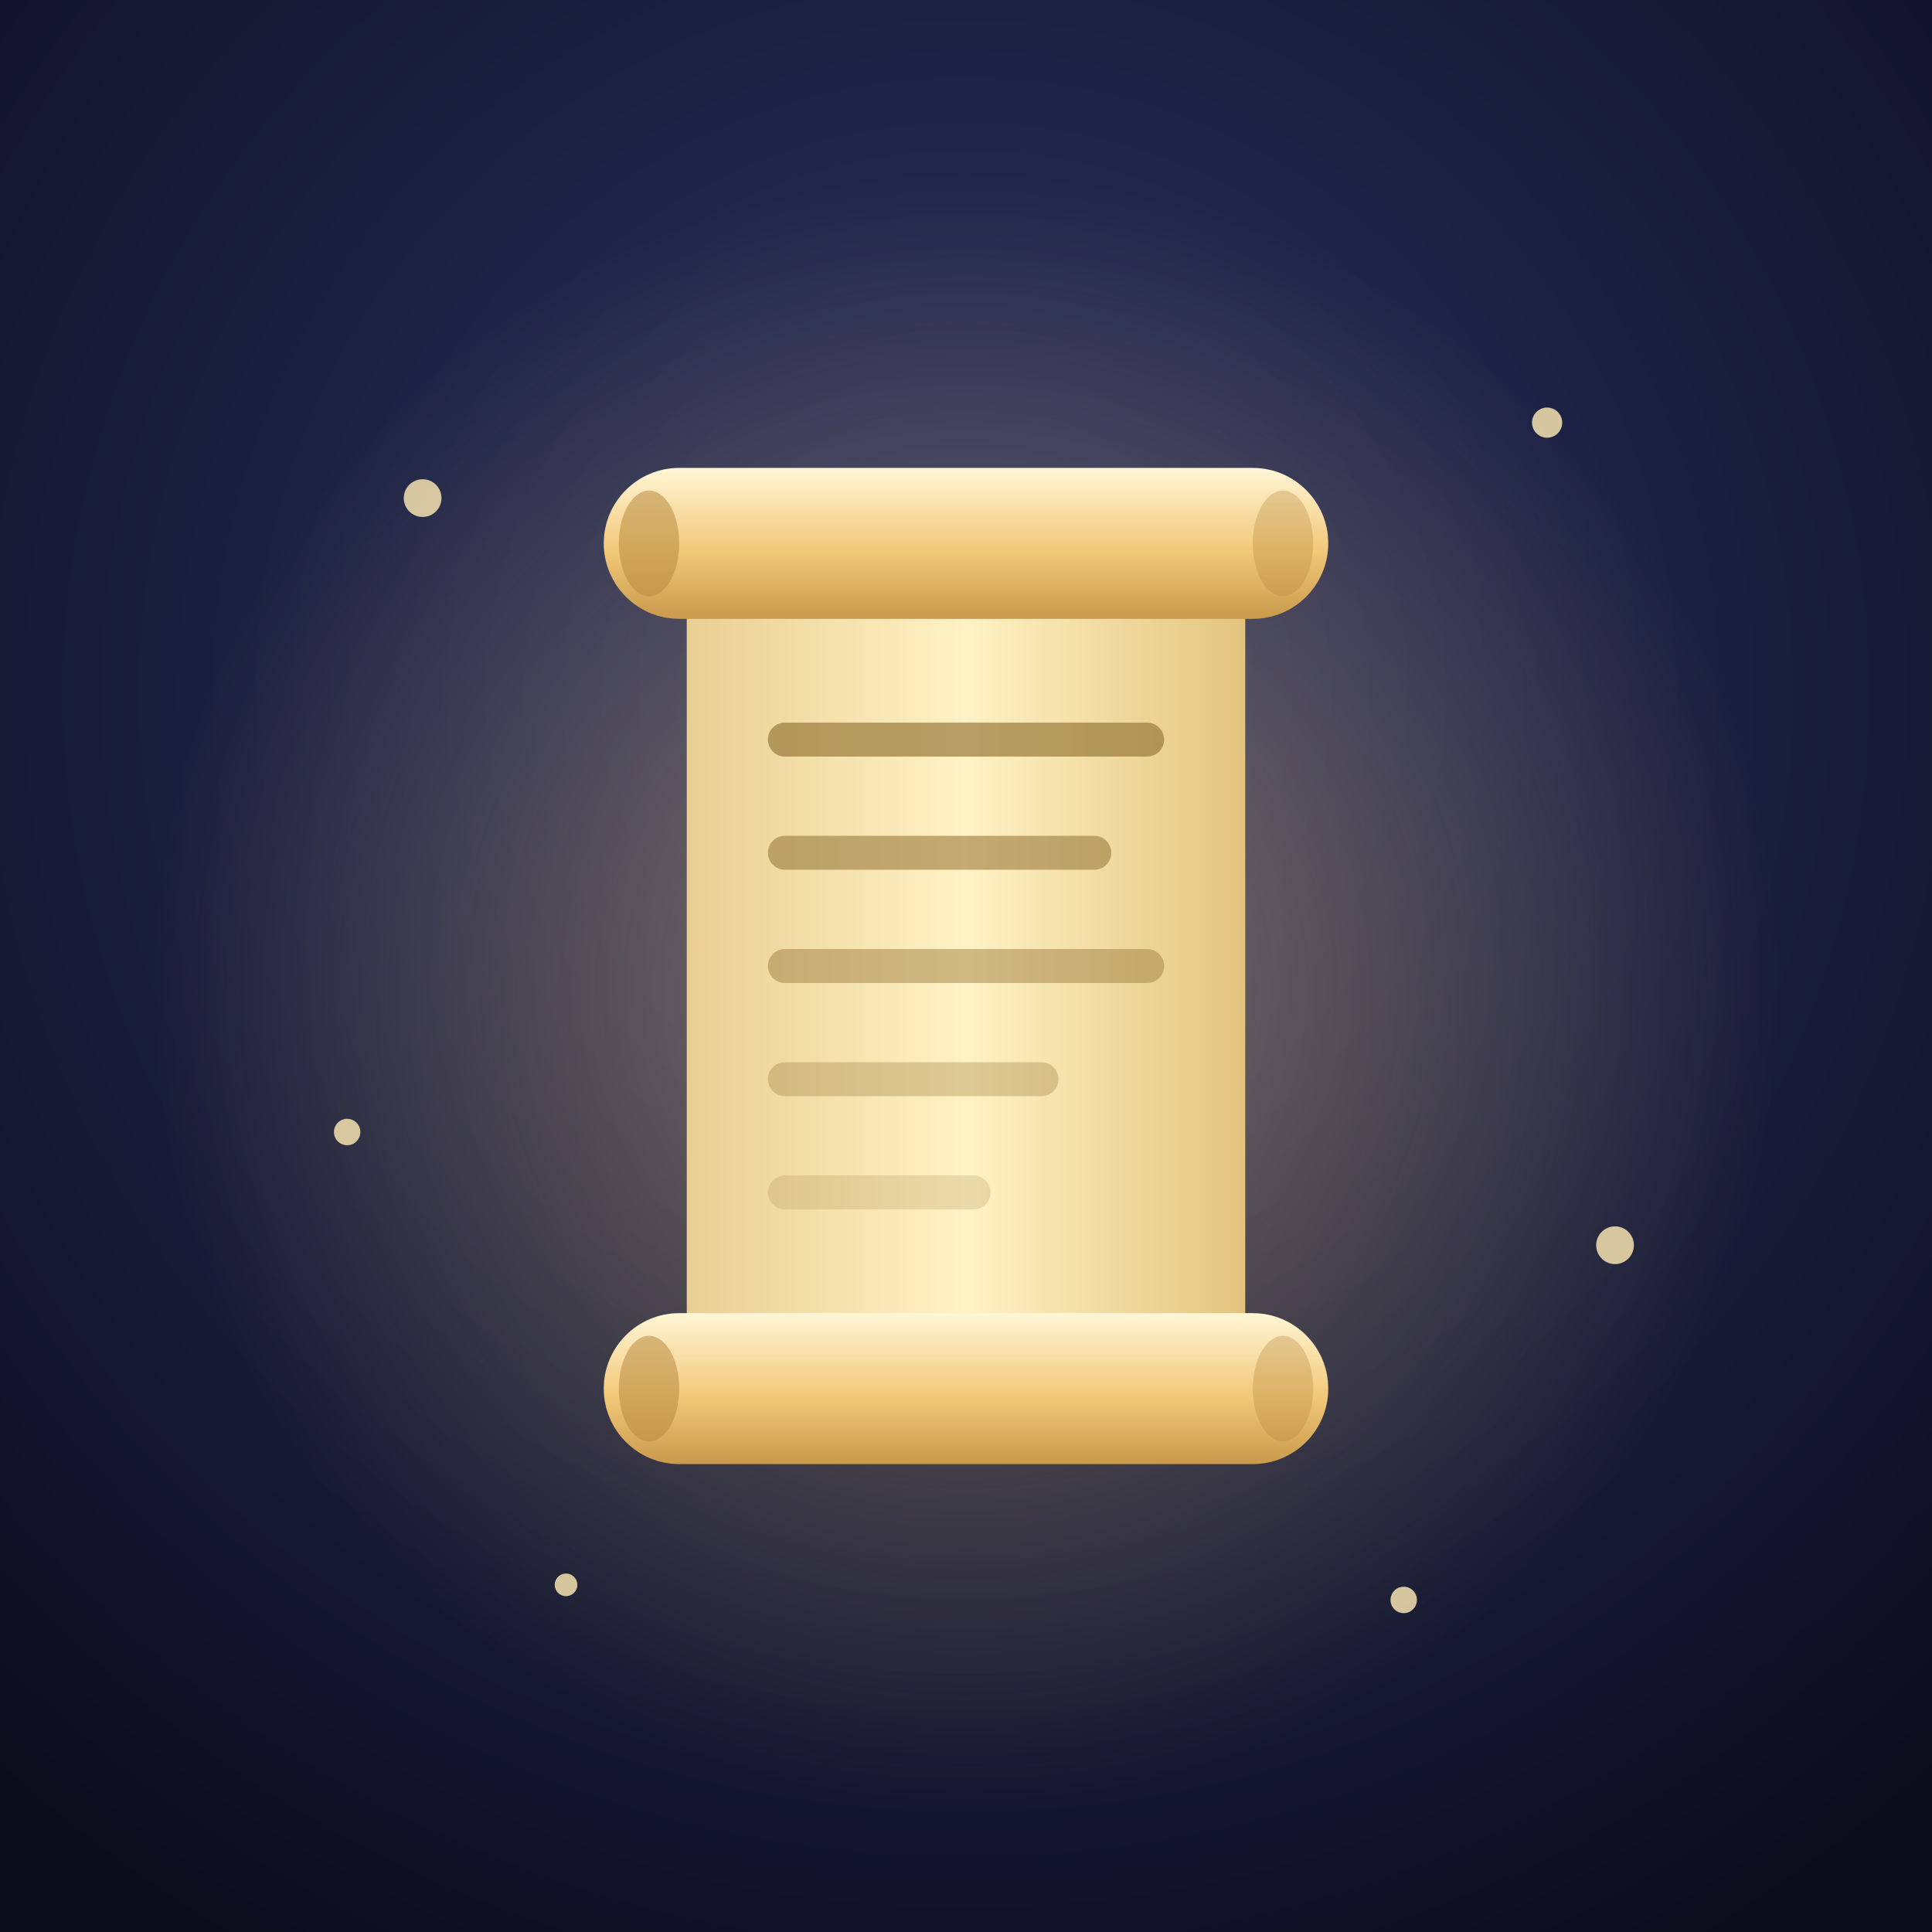
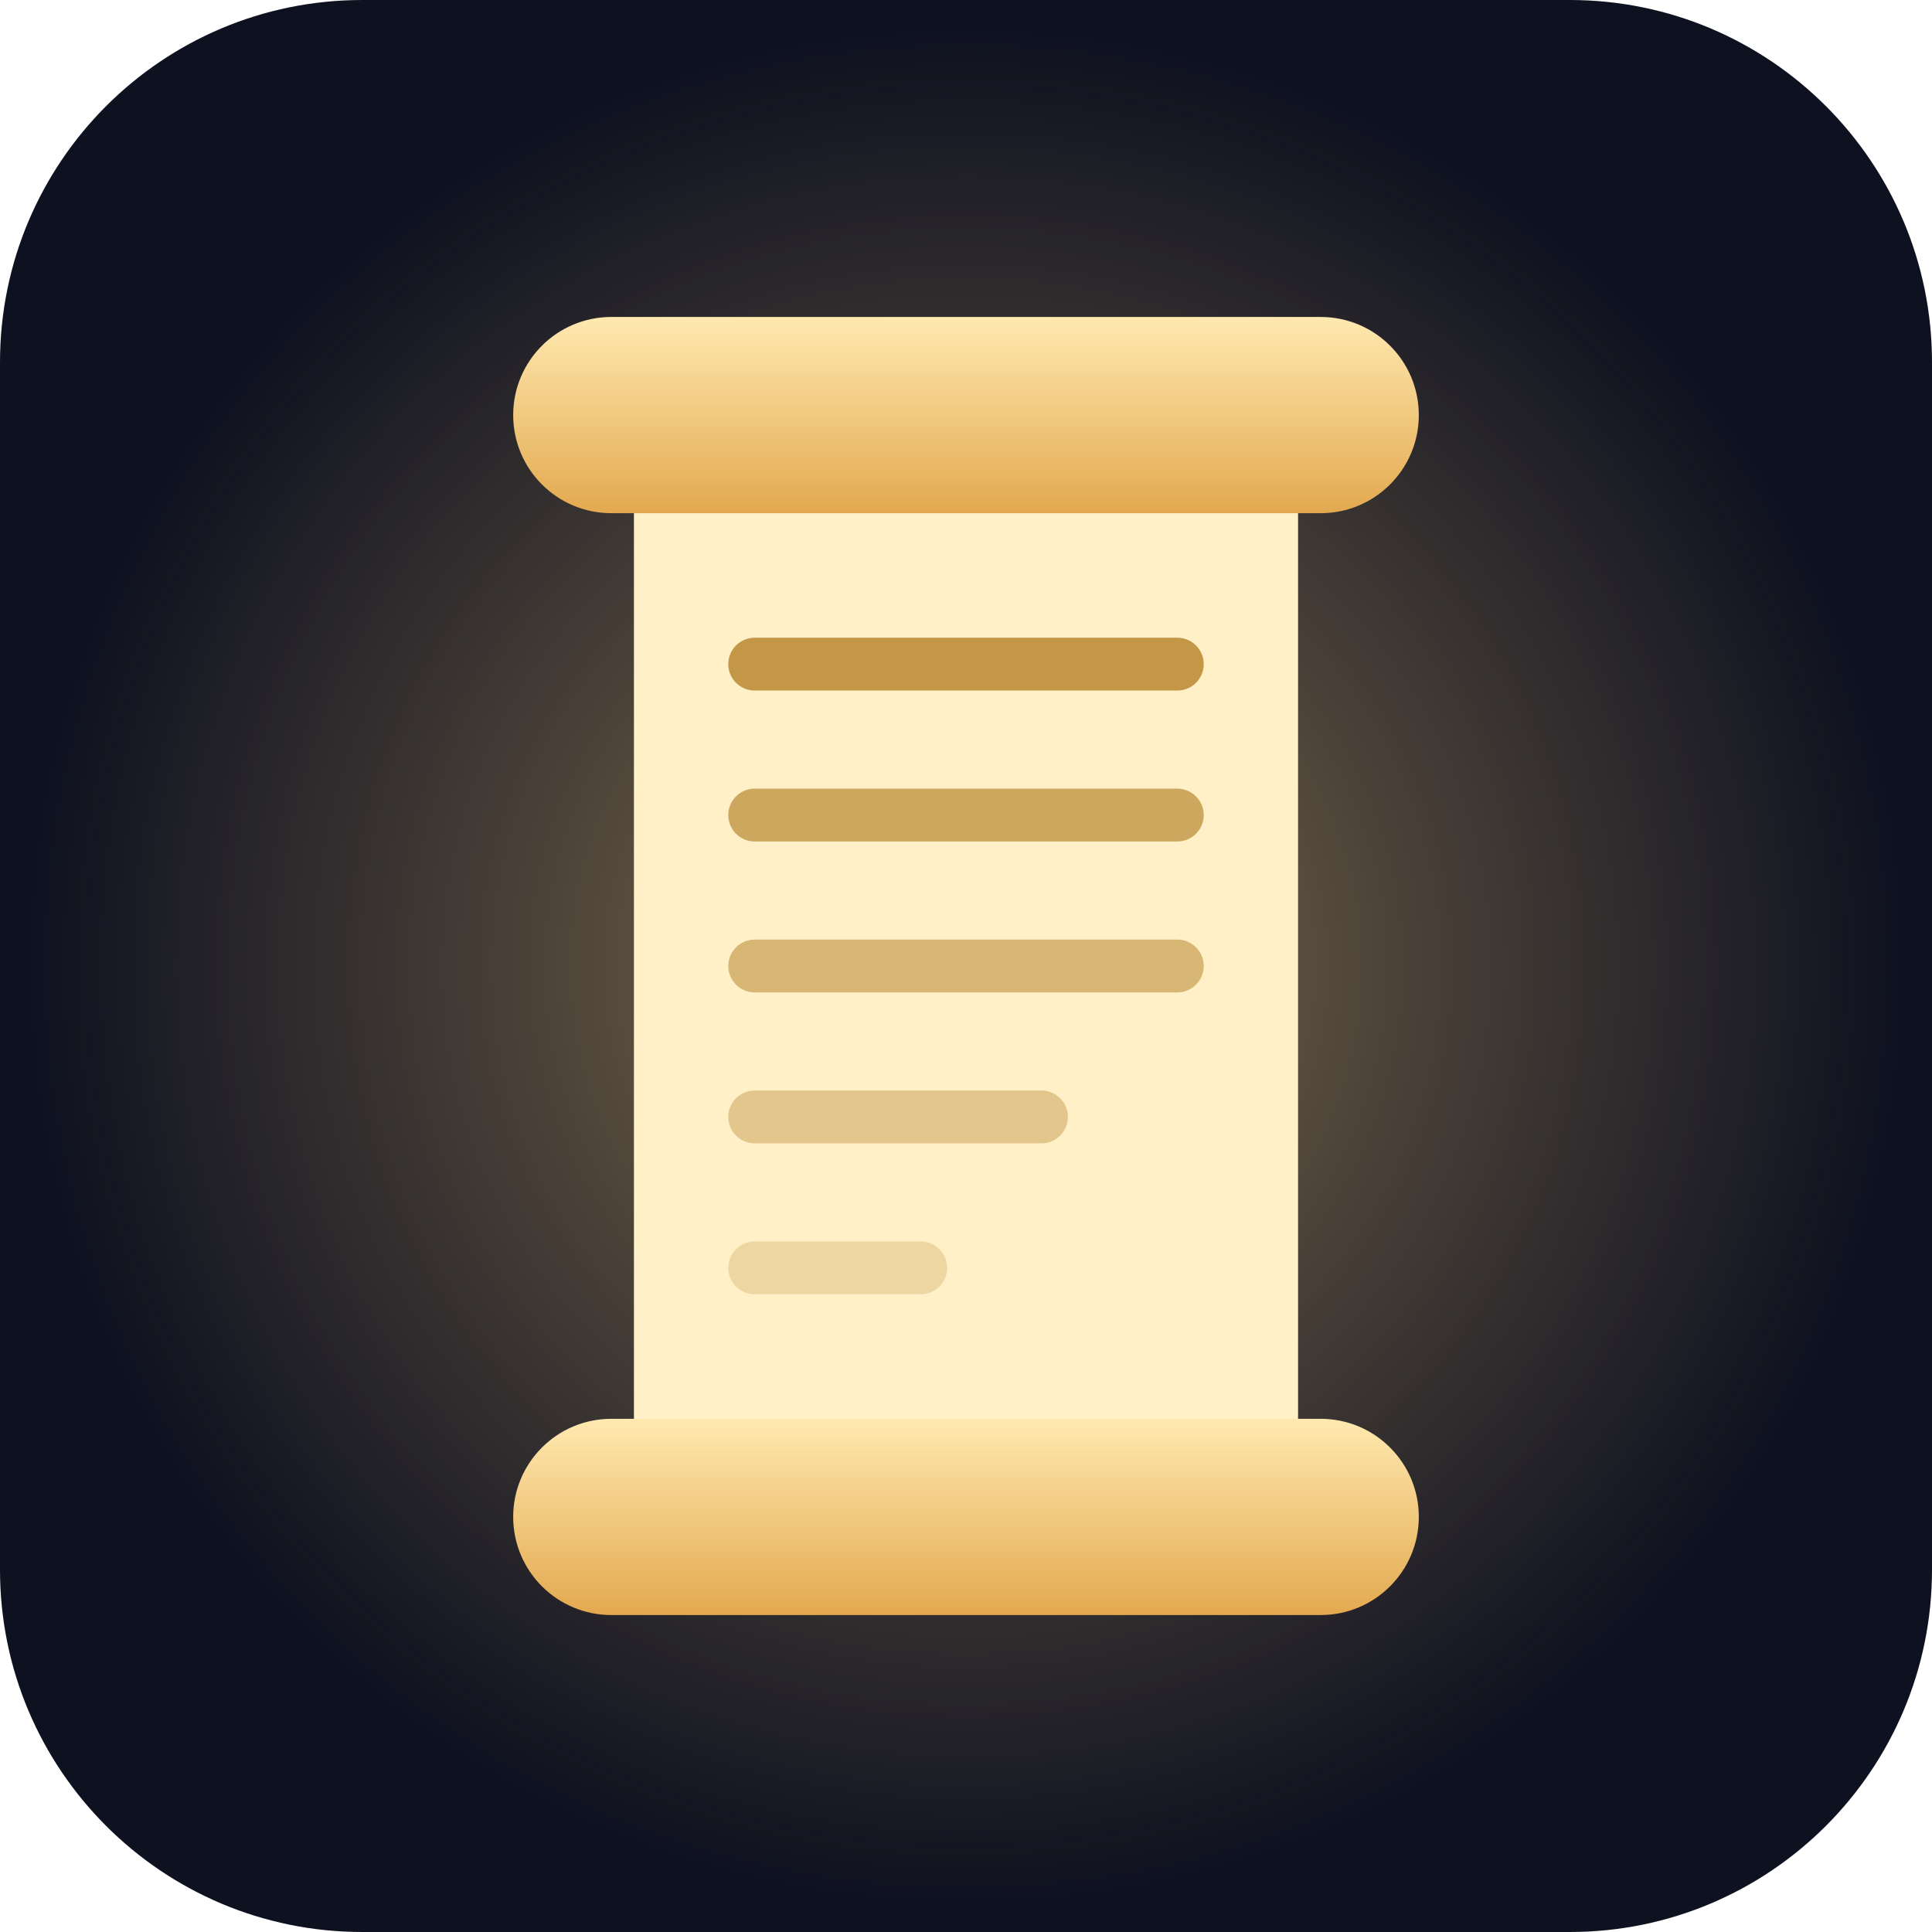
<svg xmlns="http://www.w3.org/2000/svg" viewBox="0 0 512 512">
  <defs>
-     <radialGradient id="g" cx="50%" cy="36%" r="75%">
-       <stop offset="0" stop-color="#2b3366" />
-       <stop offset="1" stop-color="#0b0d1c" />
+     <radialGradient id="halo" cx="50%" cy="50%" r="50%">
+       <stop offset="0" stop-color="#F2C879" stop-opacity=".5" />
+       <stop offset="1" stop-color="#F2C879" stop-opacity="0" />
    </radialGradient>
-     <radialGradient id="halo" cx="50%" cy="50%" r="50%">
-       <stop offset="0" stop-color="#f2c879" stop-opacity=".45" />
-       <stop offset="1" stop-color="#f2c879" stop-opacity="0" />
-     </radialGradient>
-     <linearGradient id="paper" x1="0" y1="0" x2="1" y2="0">
-       <stop offset="0" stop-color="#e9cf93" />
-       <stop offset=".5" stop-color="#fff2c4" />
-       <stop offset="1" stop-color="#e3c47f" />
-     </linearGradient>
    <linearGradient id="roll" x1="0" y1="0" x2="0" y2="1">
-       <stop offset="0" stop-color="#fff6d6" />
-       <stop offset=".55" stop-color="#f2c879" />
-       <stop offset="1" stop-color="#c99a4c" />
+       <stop offset="0" stop-color="#FFE9B0" />
+       <stop offset="1" stop-color="#E3A94F" />
    </linearGradient>
  </defs>
-   <rect width="512" height="512" fill="url(#g)" />
-   <circle cx="256" cy="262" r="215" fill="url(#halo)" />
-   <g fill="#f6e3b0" opacity=".85">
-     <circle cx="112" cy="132" r="5" />
-     <circle cx="410" cy="112" r="4" />
-     <circle cx="92" cy="300" r="3.5" />
-     <circle cx="428" cy="330" r="5" />
-     <circle cx="150" cy="420" r="3" />
-     <circle cx="372" cy="424" r="3.5" />
+   <rect width="512" height="512" rx="96" fill="#0E1120" />
+   <circle cx="256" cy="256" r="250" fill="url(#halo)" />
+   <rect x="168" y="112" width="176" height="288" fill="#FFF0C8" />
+   <g stroke="#B8872F" stroke-linecap="round" stroke-width="14">
+     <line x1="200" y1="176" x2="312" y2="176" opacity=".85" />
+     <line x1="200" y1="216" x2="312" y2="216" opacity=".7" />
+     <line x1="200" y1="256" x2="312" y2="256" opacity=".55" />
+     <line x1="200" y1="296" x2="276" y2="296" opacity=".4" />
+     <line x1="200" y1="336" x2="244" y2="336" opacity=".25" />
  </g>
-   <rect x="182" y="150" width="148" height="212" fill="url(#paper)" />
-   <g stroke="#9a7a3c" stroke-linecap="round" stroke-width="9">
-     <line x1="208" y1="196" x2="304" y2="196" opacity=".7" />
-     <line x1="208" y1="226" x2="290" y2="226" opacity=".6" />
-     <line x1="208" y1="256" x2="304" y2="256" opacity=".48" />
-     <line x1="208" y1="286" x2="276" y2="286" opacity=".34" />
-     <line x1="208" y1="316" x2="258" y2="316" opacity=".2" />
-   </g>
-   <rect x="160" y="124" width="192" height="40" rx="20" fill="url(#roll)" />
-   <rect x="160" y="348" width="192" height="40" rx="20" fill="url(#roll)" />
-   <ellipse cx="172" cy="144" rx="8" ry="14" fill="#b88a40" opacity=".55" />
-   <ellipse cx="340" cy="144" rx="8" ry="14" fill="#b88a40" opacity=".35" />
-   <ellipse cx="172" cy="368" rx="8" ry="14" fill="#b88a40" opacity=".55" />
-   <ellipse cx="340" cy="368" rx="8" ry="14" fill="#b88a40" opacity=".35" />
+   <rect x="136" y="84" width="240" height="52" rx="26" fill="url(#roll)" />
+   <rect x="136" y="376" width="240" height="52" rx="26" fill="url(#roll)" />
</svg>
